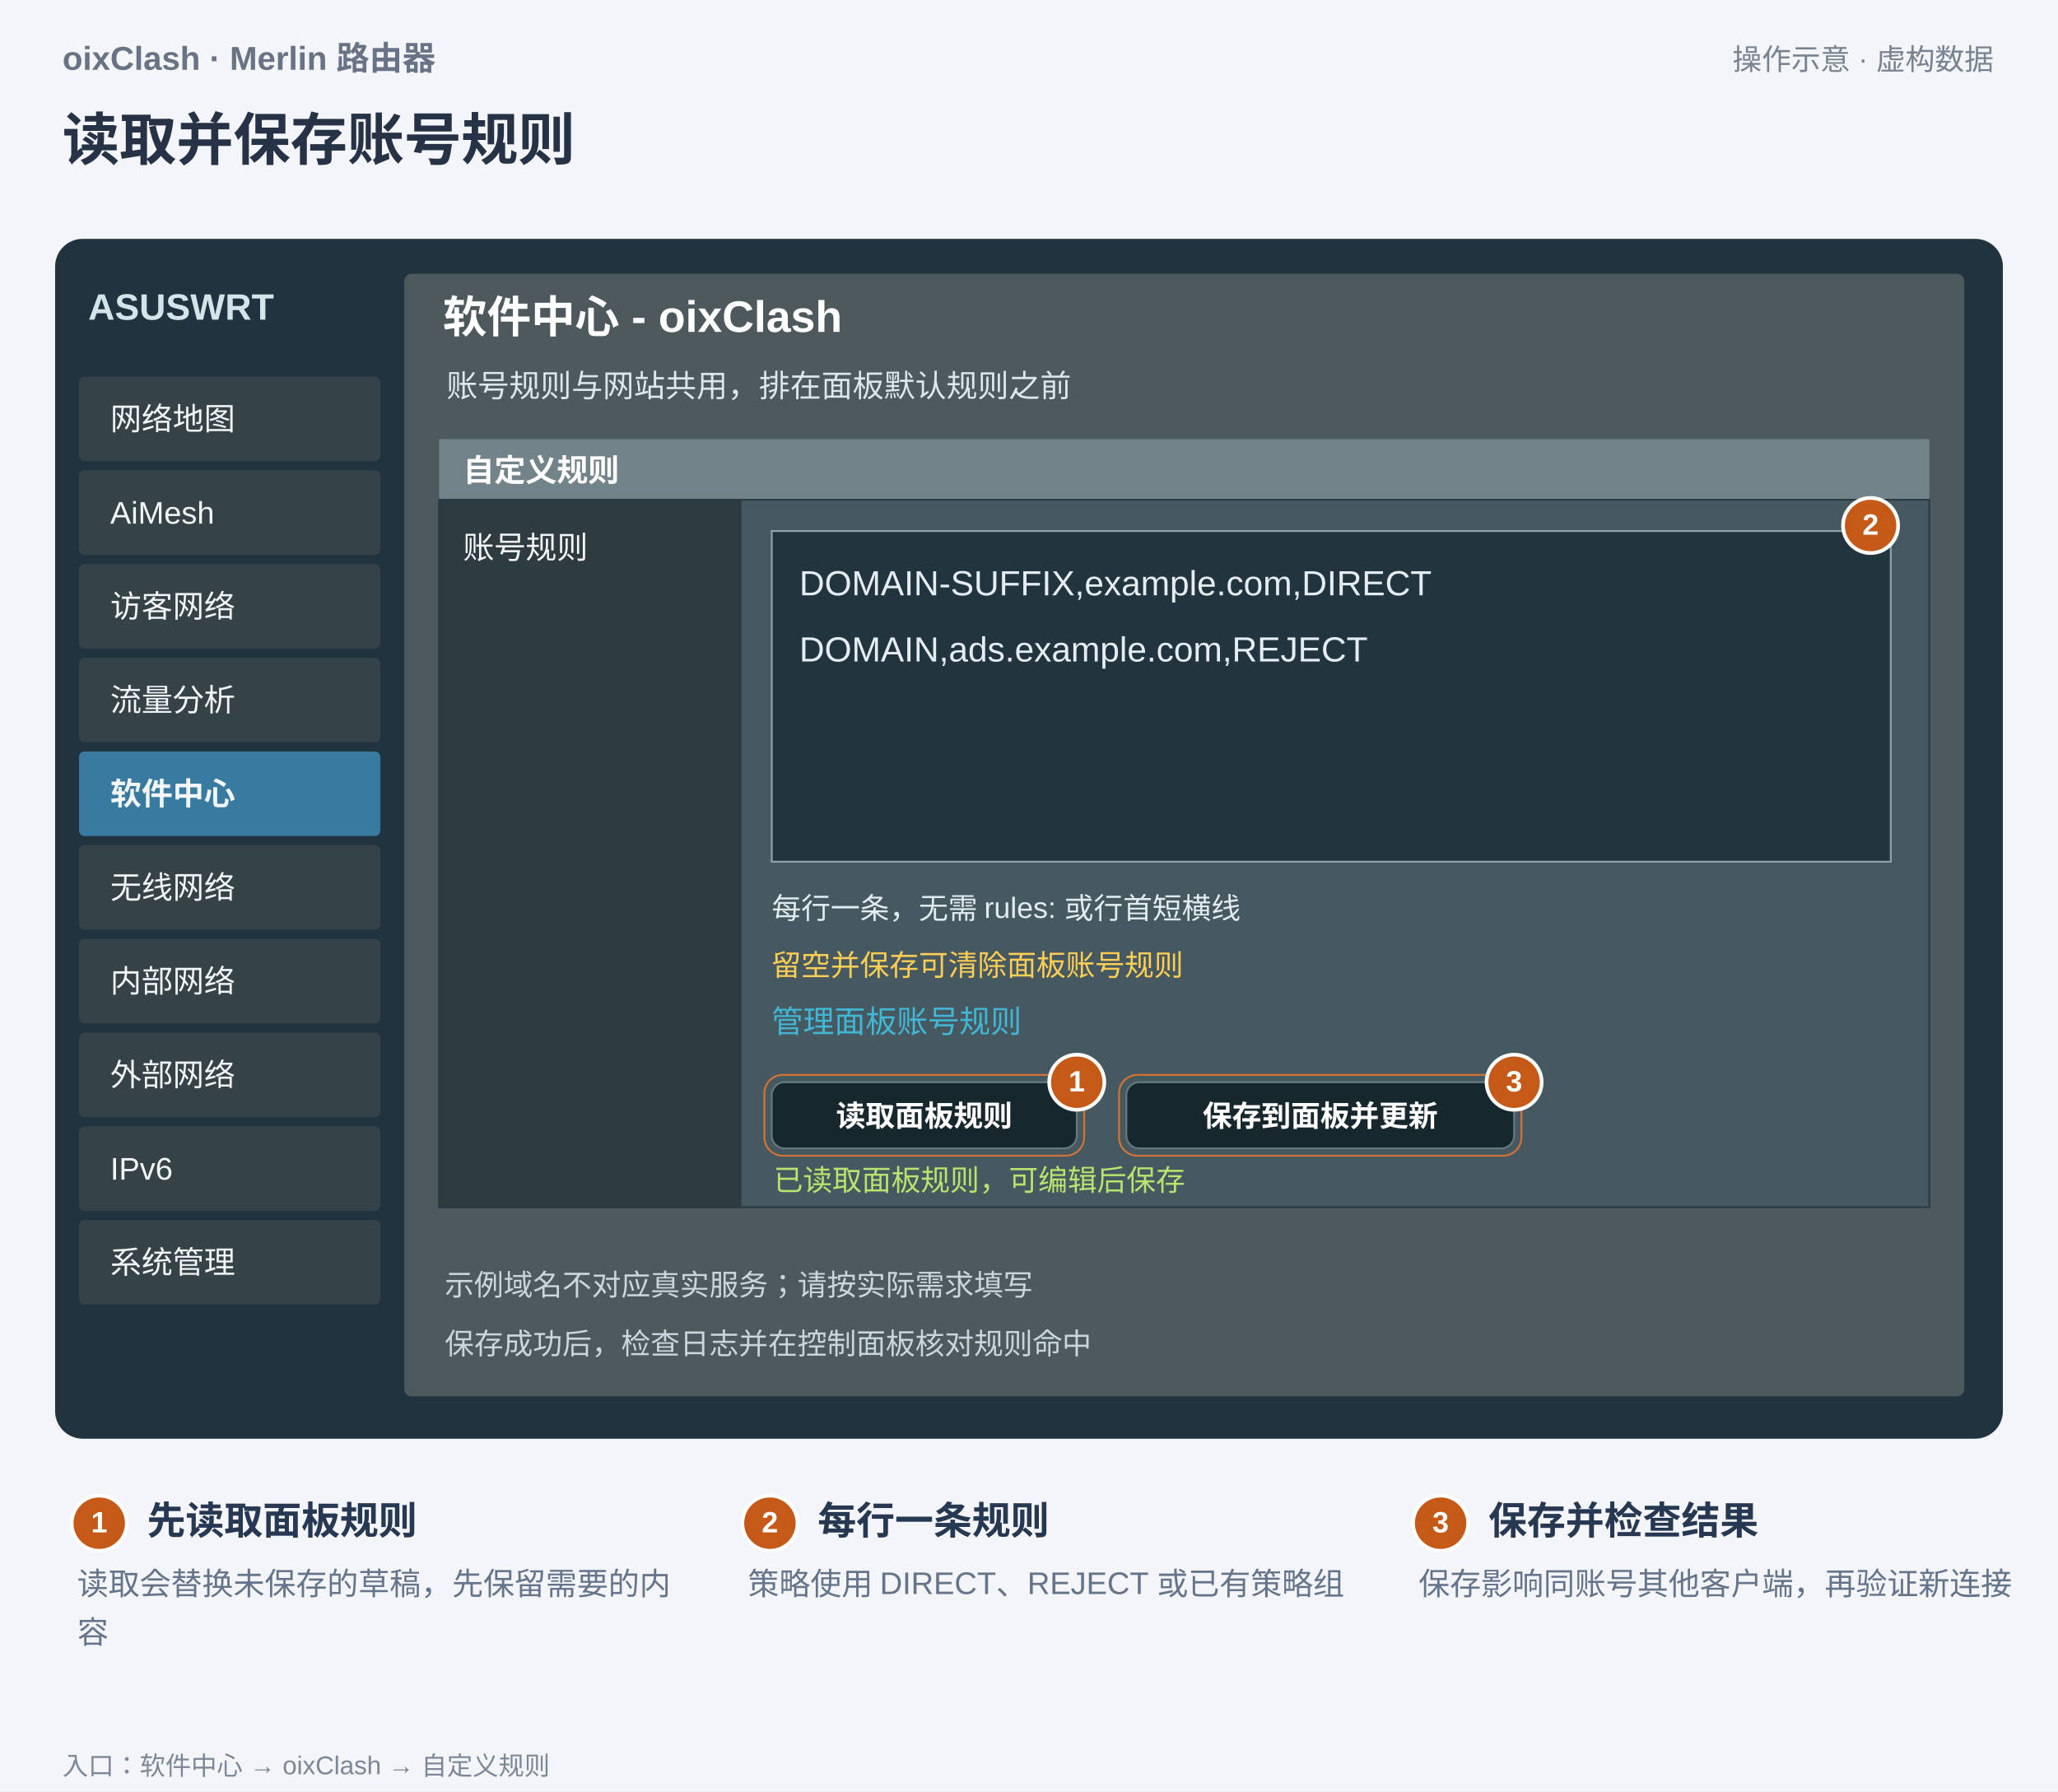
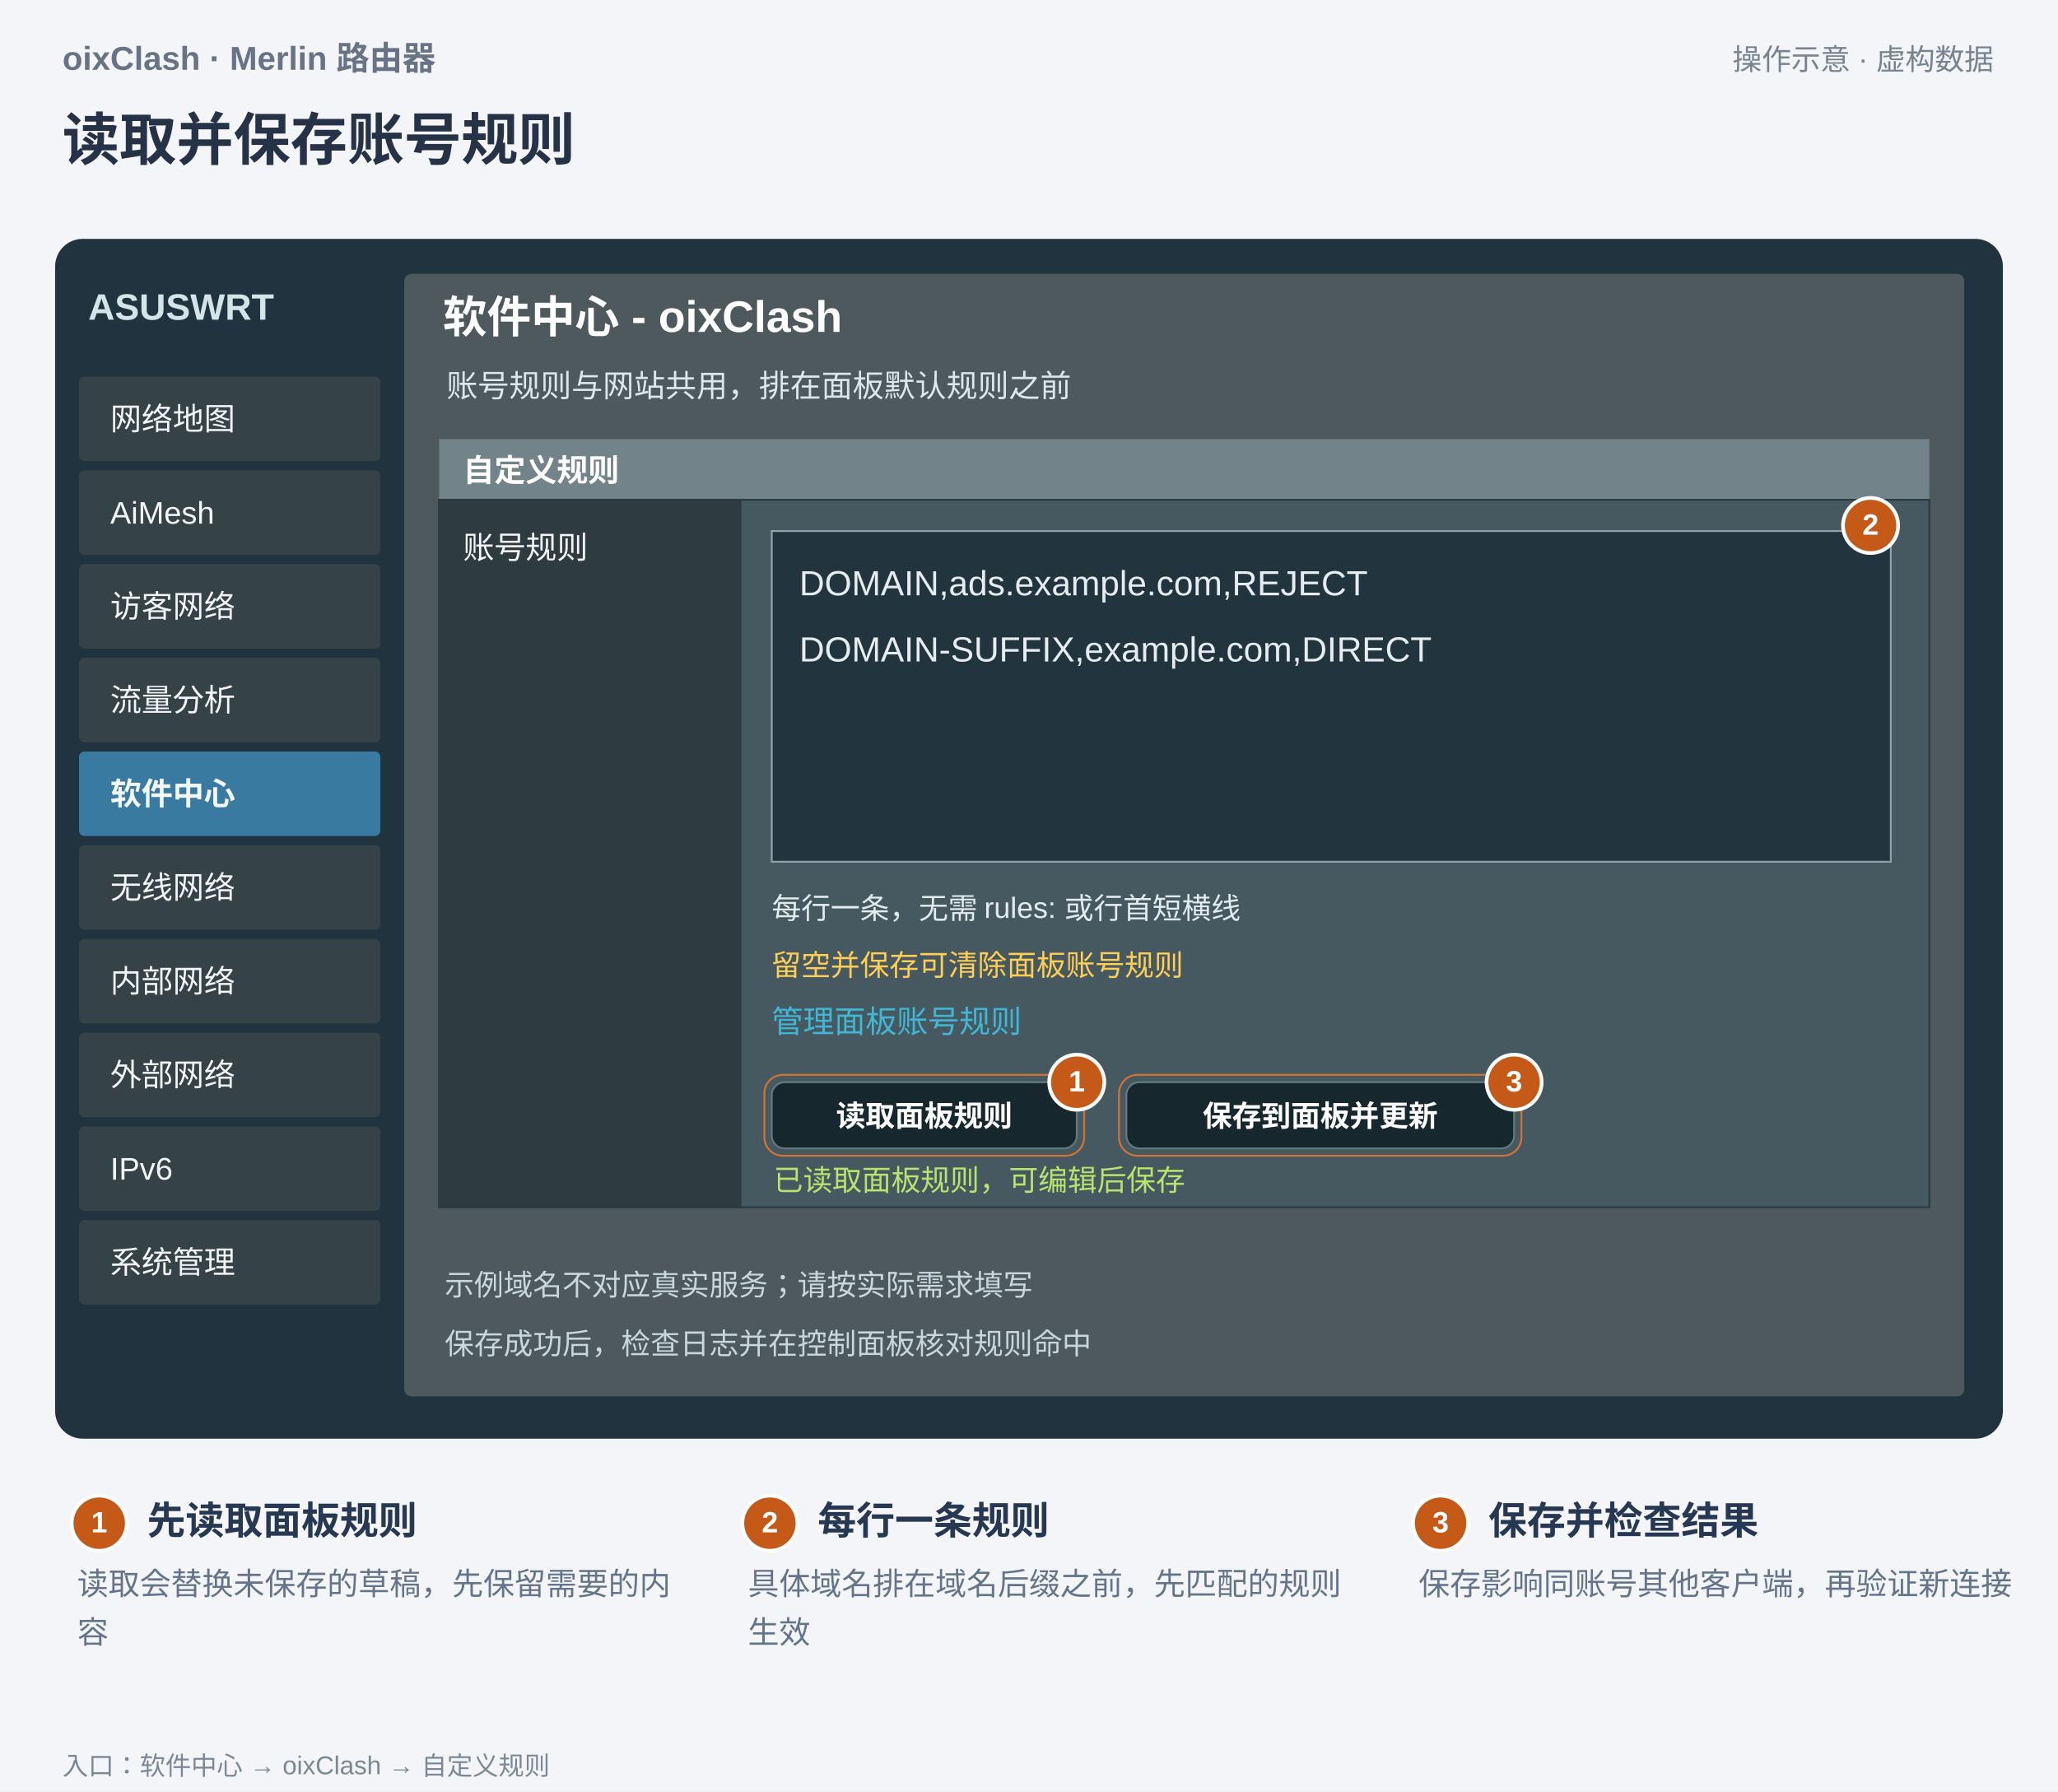
<svg xmlns="http://www.w3.org/2000/svg" width="1120" height="975" viewBox="0 0 1120 975" role="img" aria-labelledby="title desc">
  <g font-family="-apple-system,BlinkMacSystemFont,'PingFang SC','Segoe UI',Arial,sans-serif">
    <rect x="0" y="0" width="1120" height="975" rx="0" fill="#f3f5f8" stroke="none" />
    <text x="34" y="38" font-size="18" fill="#697386" font-weight="600" text-anchor="start">oixClash · Merlin 路由器</text>
    <text x="1085" y="38" font-size="16" fill="#788392" font-weight="500" text-anchor="end">操作示意 · 虚构数据</text>
    <text x="34" y="87" font-size="31" fill="#263245" font-weight="700" text-anchor="start">读取并保存账号规则</text>
    <rect x="30" y="130" width="1060" height="653" rx="15" fill="#20333e" stroke="none" />
    <rect x="220" y="149" width="849" height="611" rx="4" fill="#4d595d" stroke="none" />
    <text x="48" y="174" font-size="20" fill="#d5e4e8" font-weight="700" text-anchor="start">ASUSWRT</text>
    <text x="241" y="181" font-size="24" fill="#fff" font-weight="600" text-anchor="start">软件中心 - oixClash</text>
    <rect x="43" y="205" width="164" height="46" rx="3" fill="#354247" stroke="none" />
    <text x="60" y="234" font-size="17" fill="#f2f6f8" font-weight="400" text-anchor="start">网络地图</text>
    <rect x="43" y="256" width="164" height="46" rx="3" fill="#354247" stroke="none" />
    <text x="60" y="285" font-size="17" fill="#f2f6f8" font-weight="400" text-anchor="start">AiMesh</text>
    <rect x="43" y="307" width="164" height="46" rx="3" fill="#354247" stroke="none" />
    <text x="60" y="336" font-size="17" fill="#f2f6f8" font-weight="400" text-anchor="start">访客网络</text>
    <rect x="43" y="358" width="164" height="46" rx="3" fill="#354247" stroke="none" />
    <text x="60" y="387" font-size="17" fill="#f2f6f8" font-weight="400" text-anchor="start">流量分析</text>
    <rect x="43" y="409" width="164" height="46" rx="3" fill="#387aa0" stroke="none" />
    <text x="60" y="438" font-size="17" fill="#f2f6f8" font-weight="600" text-anchor="start">软件中心</text>
    <rect x="43" y="460" width="164" height="46" rx="3" fill="#354247" stroke="none" />
    <text x="60" y="489" font-size="17" fill="#f2f6f8" font-weight="400" text-anchor="start">无线网络</text>
    <rect x="43" y="511" width="164" height="46" rx="3" fill="#354247" stroke="none" />
    <text x="60" y="540" font-size="17" fill="#f2f6f8" font-weight="400" text-anchor="start">内部网络</text>
    <rect x="43" y="562" width="164" height="46" rx="3" fill="#354247" stroke="none" />
    <text x="60" y="591" font-size="17" fill="#f2f6f8" font-weight="400" text-anchor="start">外部网络</text>
    <rect x="43" y="613" width="164" height="46" rx="3" fill="#354247" stroke="none" />
    <text x="60" y="642" font-size="17" fill="#f2f6f8" font-weight="400" text-anchor="start">IPv6</text>
    <rect x="43" y="664" width="164" height="46" rx="3" fill="#354247" stroke="none" />
    <text x="60" y="693" font-size="17" fill="#f2f6f8" font-weight="400" text-anchor="start">系统管理</text>
    <text x="243" y="216" font-size="17" fill="#dbe7eb" font-weight="400" text-anchor="start">账号规则与网站共用，排在面板默认规则之前</text>
    <rect x="239" y="239" width="811" height="33" rx="0" fill="#73838a" stroke="none" />
    <text x="252" y="262" font-size="17" fill="#fff" font-weight="600" text-anchor="start">自定义规则</text>
    <rect x="239" y="272" width="811" height="385" rx="0" fill="#465960" stroke="#293b44" />
    <rect x="239" y="272" width="164" height="385" rx="0" fill="#2e3b41" stroke="#293b44" />
    <text x="252" y="304" font-size="17" fill="#f4f6f8" font-weight="400" text-anchor="start">账号规则</text>
    <rect x="420" y="289" width="609" height="180" rx="0" fill="#22343d" stroke="#8fa3ad" />
-     <text x="435" y="324" font-size="19" fill="#e6edf2" font-weight="400" text-anchor="start">DOMAIN-SUFFIX,example.com,DIRECT</text>
-     <text x="435" y="360" font-size="19" fill="#e6edf2" font-weight="400" text-anchor="start">DOMAIN,ads.example.com,REJECT</text>
+     <text x="435" y="324" font-size="19" fill="#e6edf2" font-weight="400" text-anchor="start">DOMAIN,ads.example.com,REJECT</text>
+     <text x="435" y="360" font-size="19" fill="#e6edf2" font-weight="400" text-anchor="start">DOMAIN-SUFFIX,example.com,DIRECT</text>
    <circle cx="1018" cy="286" r="15" fill="#c55a18" stroke="#fff" stroke-width="2" />
    <text x="1018" y="291" font-size="16" fill="#fff" font-weight="700" text-anchor="middle">2</text>
    <text x="420" y="500" font-size="16" fill="#e2ecf0" font-weight="400" text-anchor="start">每行一条，无需 rules: 或行首短横线</text>
    <text x="420" y="531" font-size="16" fill="#ffce55" font-weight="400" text-anchor="start">留空并保存可清除面板账号规则</text>
    <text x="420" y="562" font-size="17" fill="#41b6d5" font-weight="400" text-anchor="start">管理面板账号规则</text>
    <rect x="420" y="589" width="166" height="36" rx="7" fill="#17272e" stroke="#637980" />
    <text x="503" y="613" font-size="16" fill="#fff" font-weight="600" text-anchor="middle">读取面板规则</text>
    <rect x="416" y="585" width="174" height="44" rx="10" fill="none" stroke="#d27336" />
    <circle cx="586" cy="589" r="15" fill="#c55a18" stroke="#fff" stroke-width="2" />
    <text x="586" y="594" font-size="16" fill="#fff" font-weight="700" text-anchor="middle">1</text>
    <rect x="613" y="589" width="211" height="36" rx="7" fill="#17272e" stroke="#637980" />
    <text x="718.5" y="613" font-size="16" fill="#fff" font-weight="600" text-anchor="middle">保存到面板并更新</text>
    <rect x="609" y="585" width="219" height="44" rx="10" fill="none" stroke="#d27336" />
    <circle cx="824" cy="589" r="15" fill="#c55a18" stroke="#fff" stroke-width="2" />
    <text x="824" y="594" font-size="16" fill="#fff" font-weight="700" text-anchor="middle">3</text>
    <text x="421" y="648" font-size="16" fill="#b7e46e" font-weight="400" text-anchor="start">已读取面板规则，可编辑后保存</text>
    <text x="242" y="705" font-size="16" fill="#c8d7dd" font-weight="400" text-anchor="start">示例域名不对应真实服务；请按实际需求填写</text>
    <text x="242" y="737" font-size="16" fill="#c8d7dd" font-weight="400" text-anchor="start">保存成功后，检查日志并在控制面板核对规则命中</text>
    <circle cx="54" cy="829" r="15" fill="#c55a18" stroke="#fff" stroke-width="2" />
    <text x="54" y="834" font-size="16" fill="#fff" font-weight="700" text-anchor="middle">1</text>
    <text x="80" y="835" font-size="21" fill="#273952" font-weight="600" text-anchor="start">先读取面板规则</text>
    <text x="42" y="868" font-size="17" fill="#64748b" font-weight="400" text-anchor="start">读取会替换未保存的草稿，先保留需要的内</text>
    <text x="42" y="894.35" font-size="17" fill="#64748b" font-weight="400" text-anchor="start">容</text>
    <circle cx="419" cy="829" r="15" fill="#c55a18" stroke="#fff" stroke-width="2" />
    <text x="419" y="834" font-size="16" fill="#fff" font-weight="700" text-anchor="middle">2</text>
    <text x="445" y="835" font-size="21" fill="#273952" font-weight="600" text-anchor="start">每行一条规则</text>
-     <text x="407" y="868" font-size="17" fill="#64748b" font-weight="400" text-anchor="start">策略使用 DIRECT、REJECT 或已有策略组</text>
+     <text x="407" y="868" font-size="17" fill="#64748b" font-weight="400" text-anchor="start">具体域名排在域名后缀之前，先匹配的规则</text>
+     <text x="407" y="894.35" font-size="17" fill="#64748b" font-weight="400" text-anchor="start">生效</text>
    <circle cx="784" cy="829" r="15" fill="#c55a18" stroke="#fff" stroke-width="2" />
    <text x="784" y="834" font-size="16" fill="#fff" font-weight="700" text-anchor="middle">3</text>
    <text x="810" y="835" font-size="21" fill="#273952" font-weight="600" text-anchor="start">保存并检查结果</text>
    <text x="772" y="868" font-size="17" fill="#64748b" font-weight="400" text-anchor="start">保存影响同账号其他客户端，再验证新连接</text>
    <text x="34" y="966" font-size="14" fill="#7c8797" font-weight="400" text-anchor="start">入口：软件中心 → oixClash → 自定义规则</text>
  </g>
</svg>
